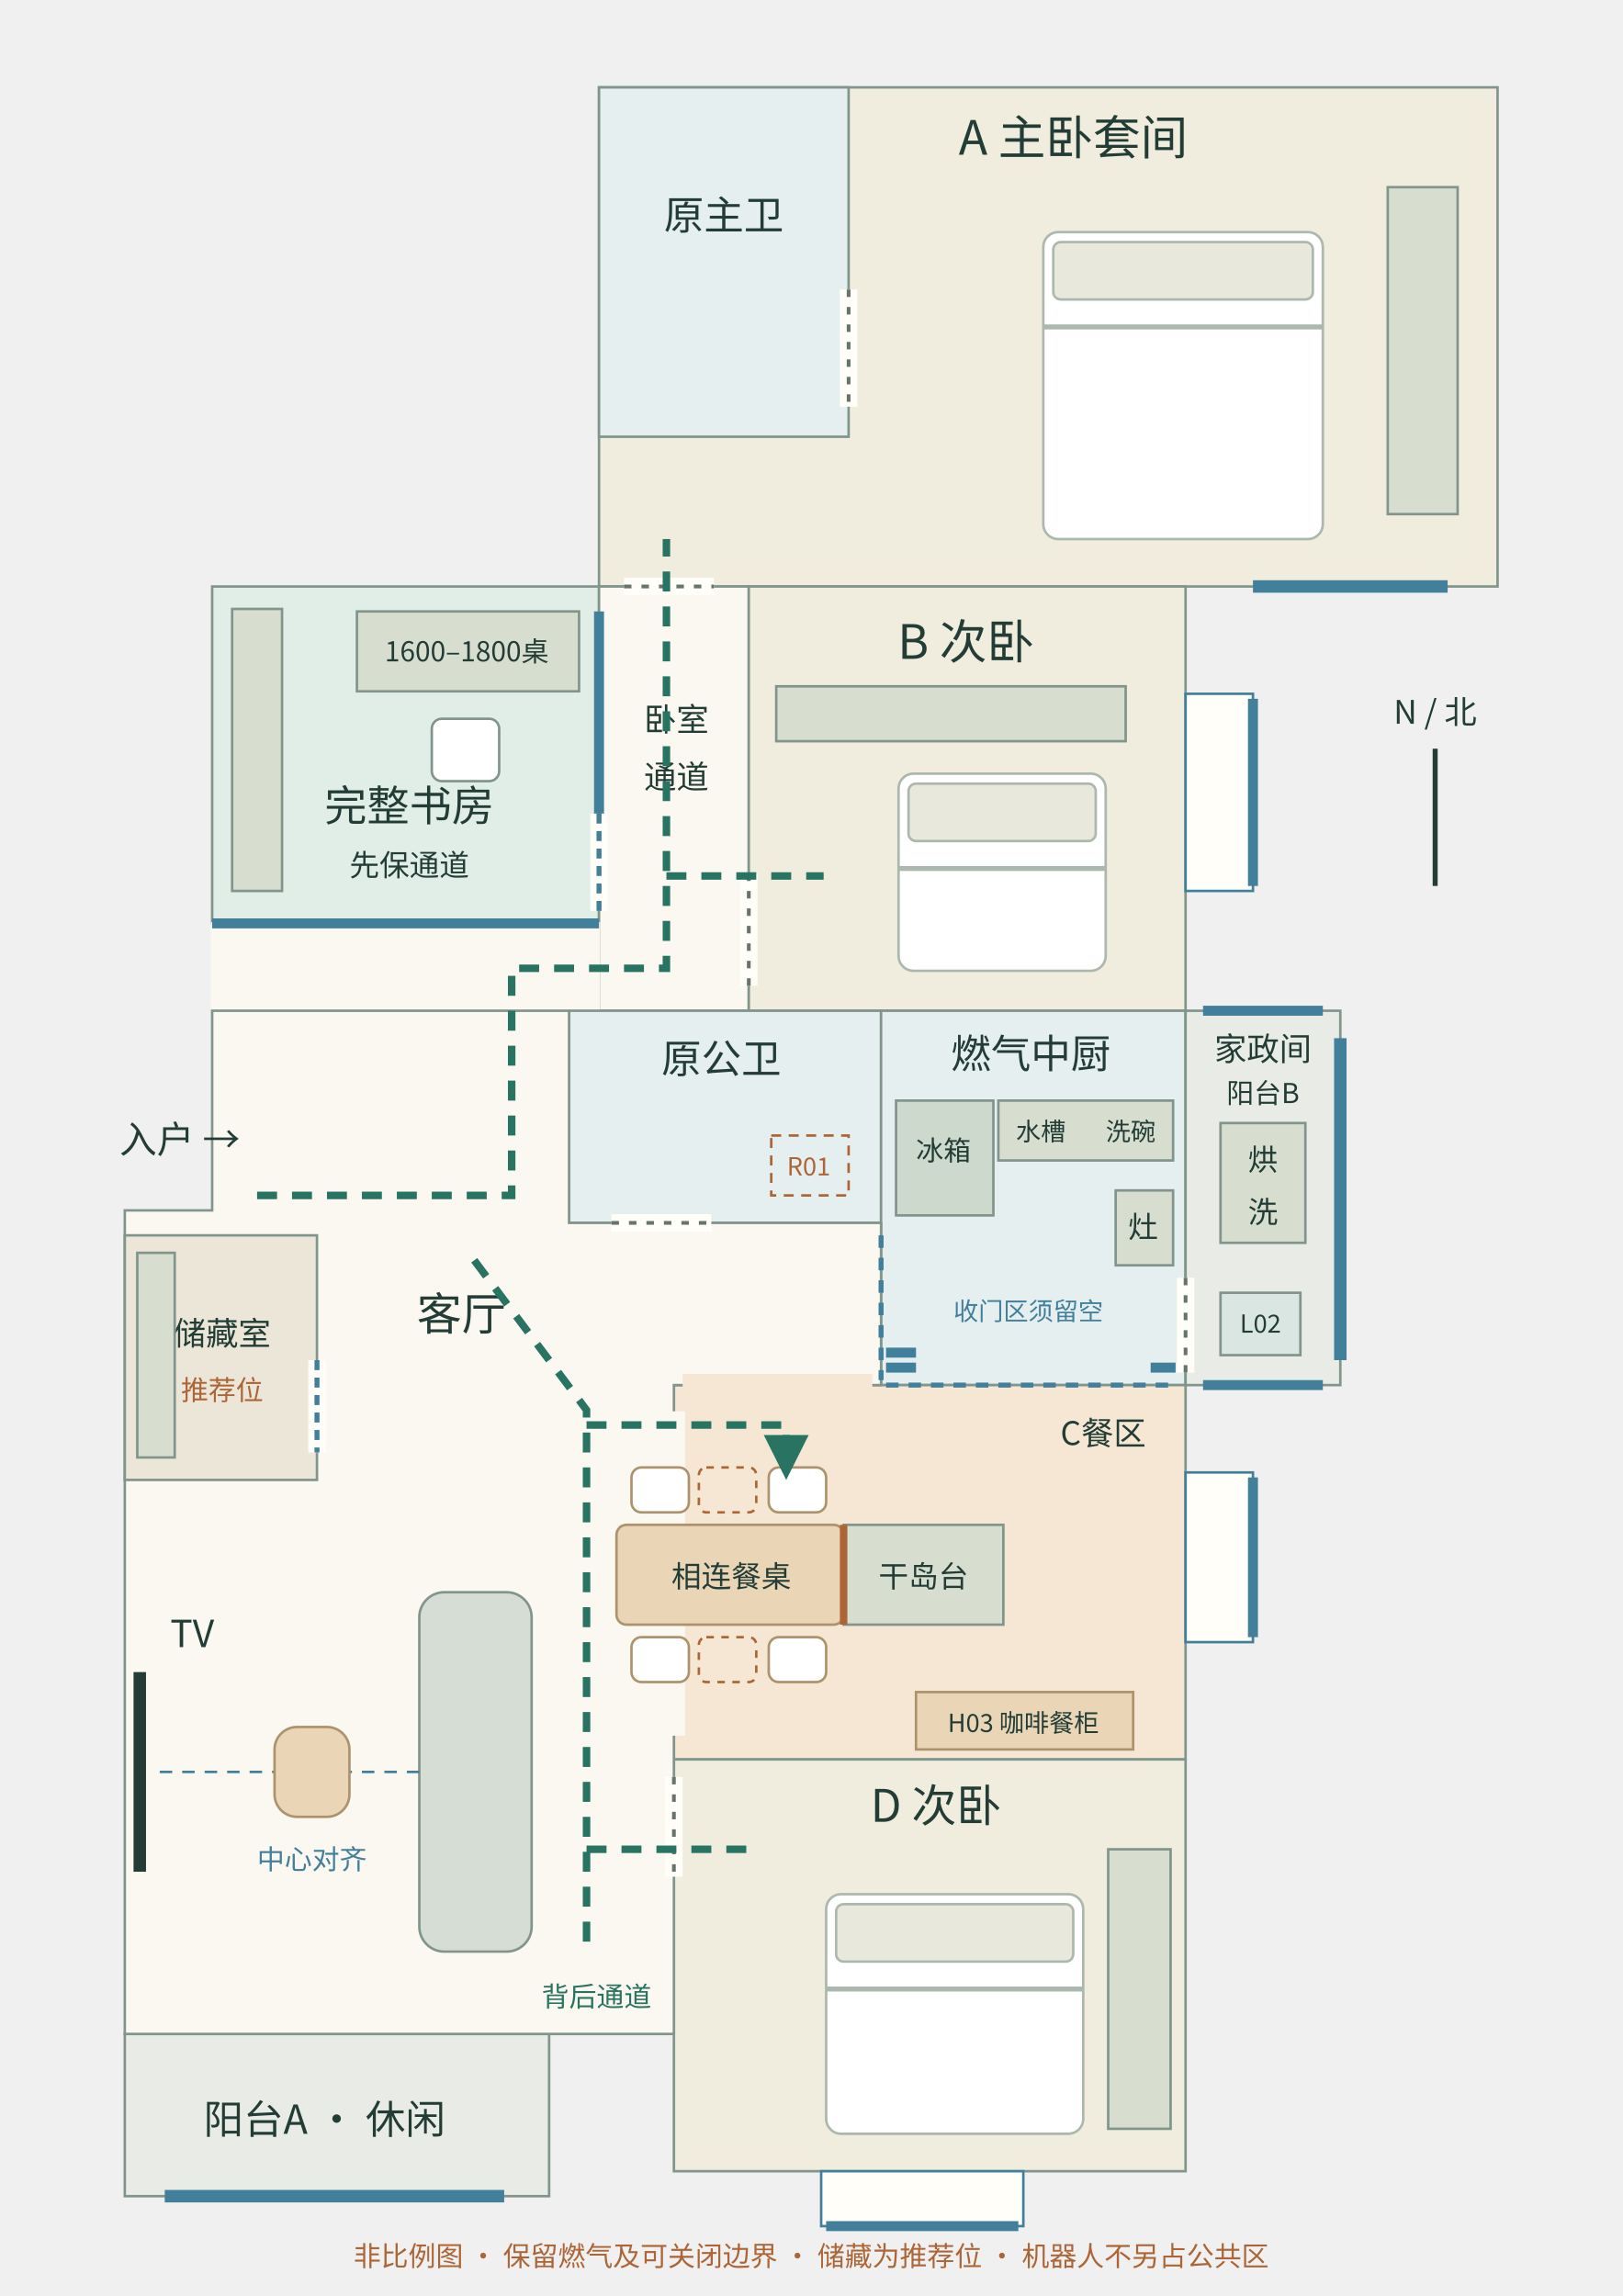
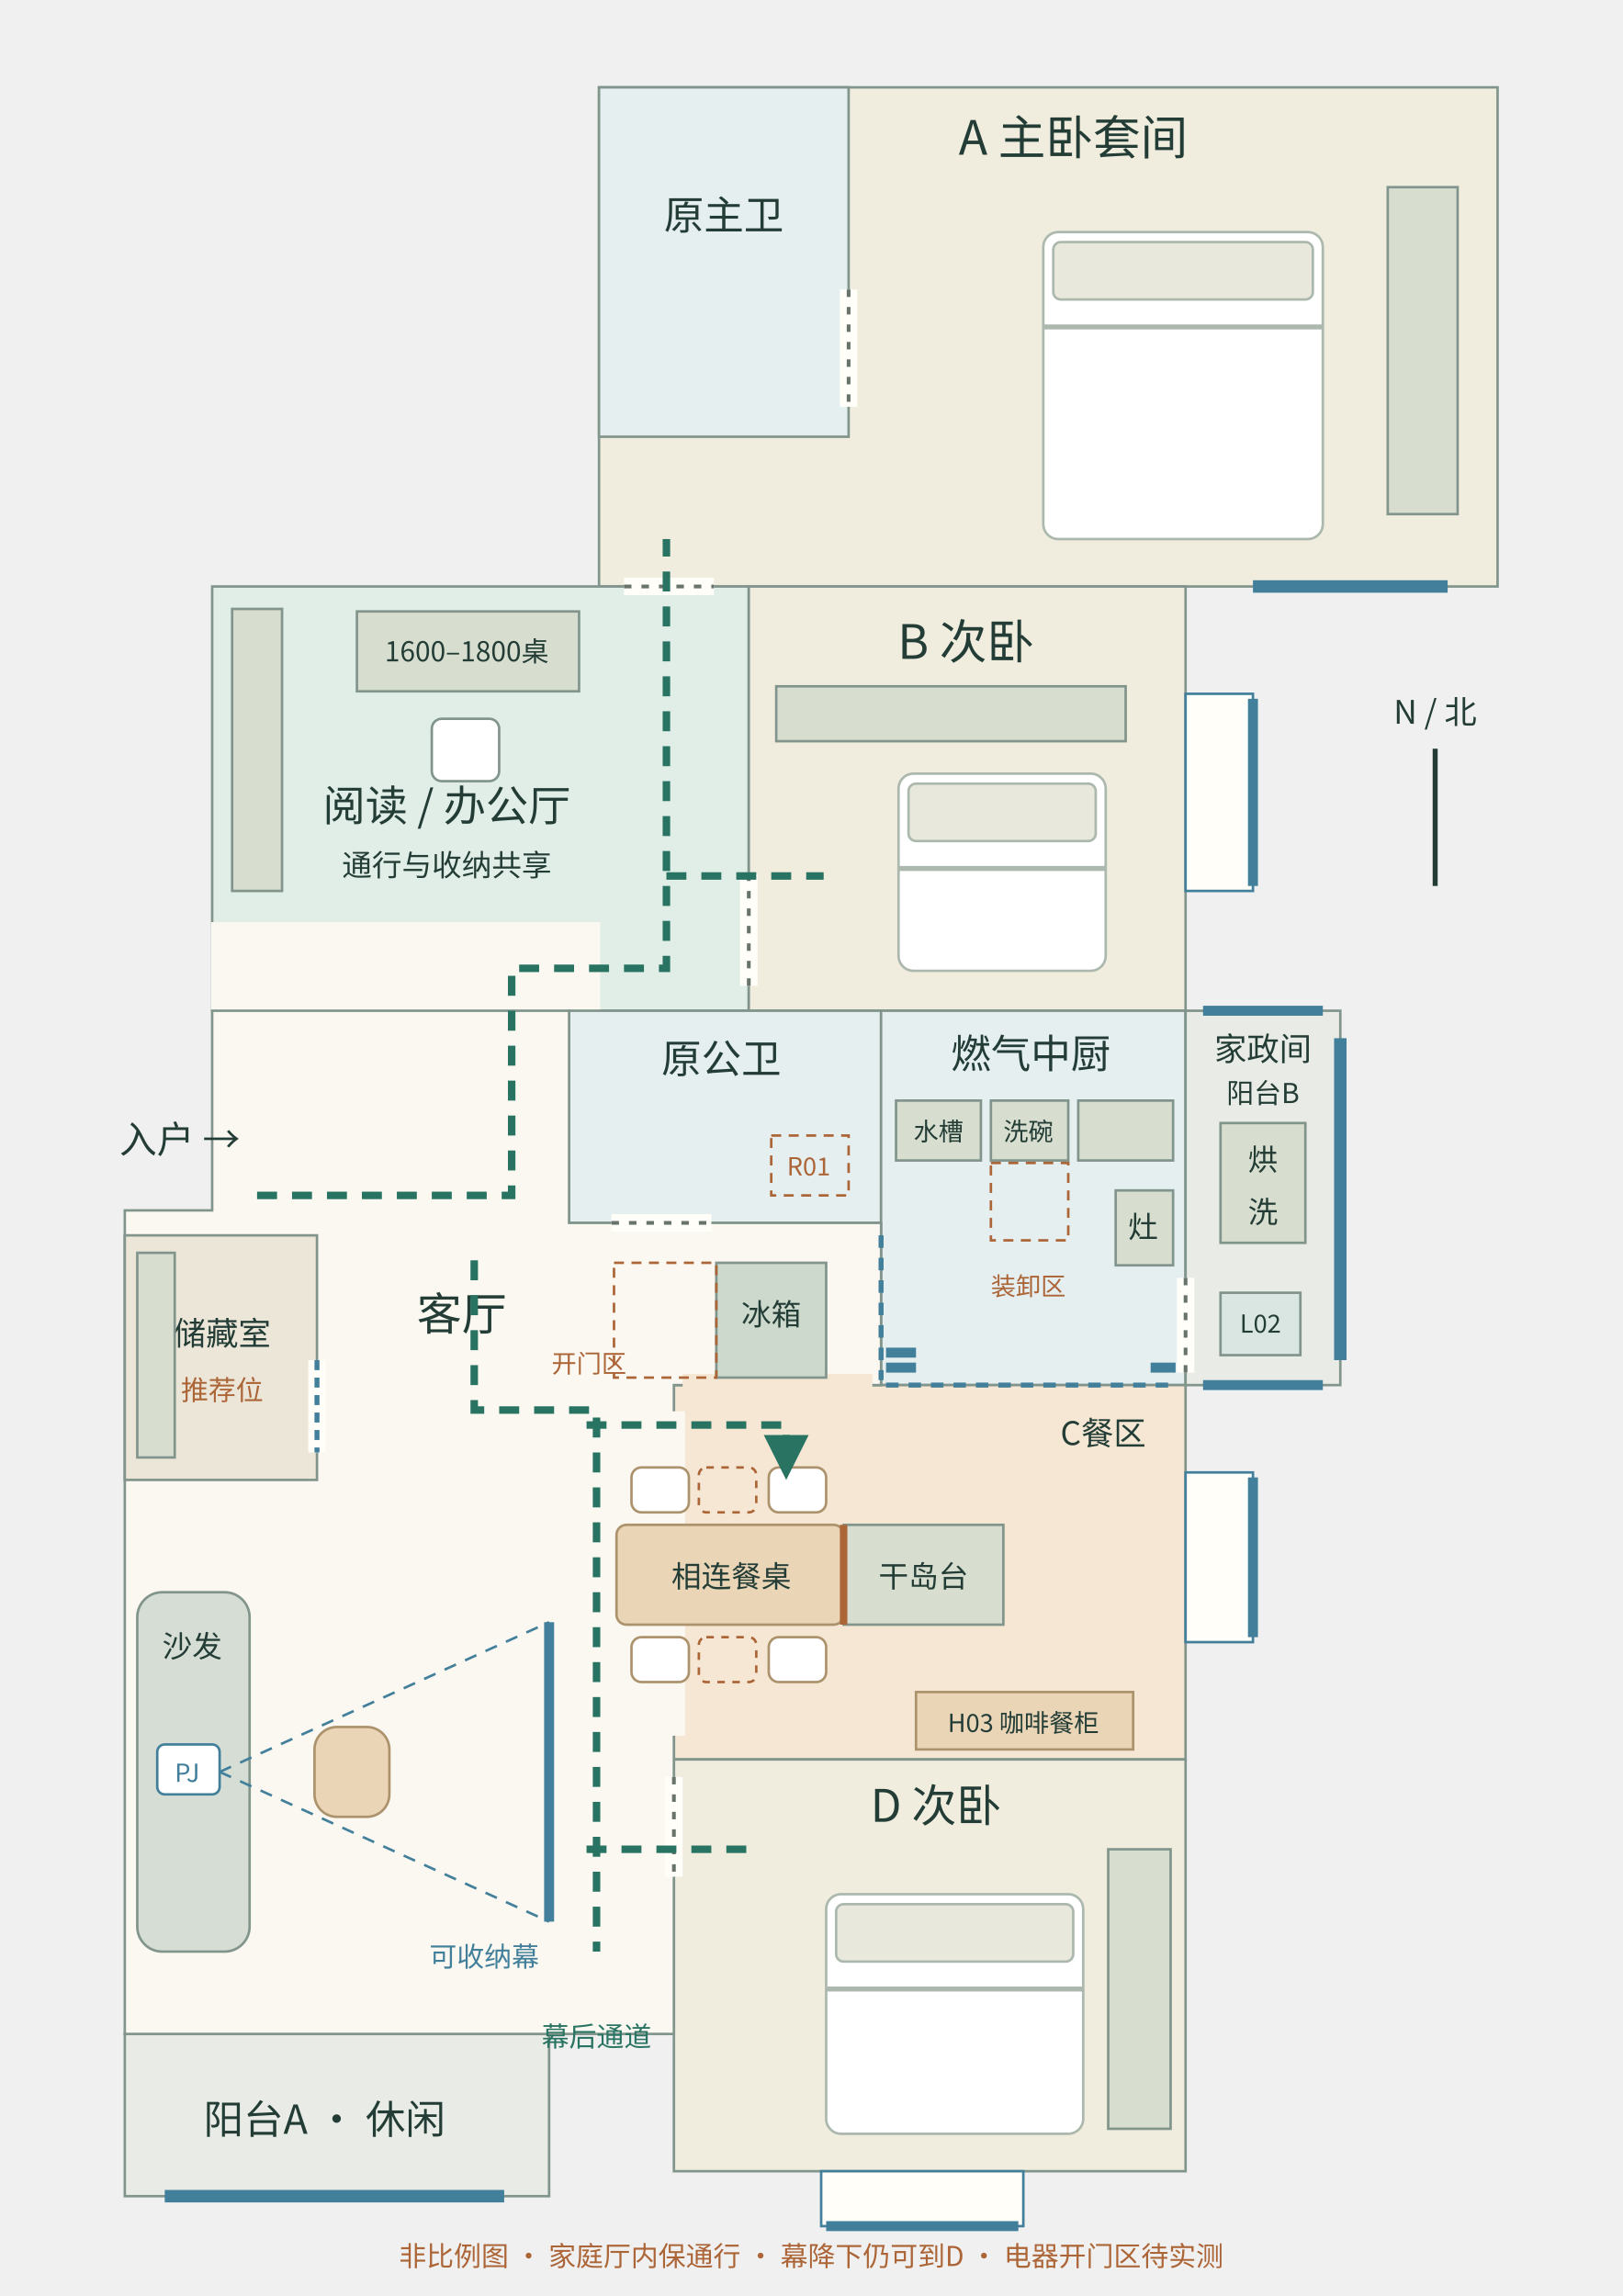
<svg xmlns="http://www.w3.org/2000/svg" viewBox="0 0 650 920" role="img" aria-labelledby="title desc">
  <defs>
    <marker id="arrow" markerWidth="7" markerHeight="7" refX="5" refY="3" orient="auto">
      <path d="M0,0 L6,3 L0,6" fill="#287361" />
    </marker>
  </defs>
  <g font-family="Microsoft YaHei, Noto Sans CJK SC, sans-serif">
    <rect x="240" y="35" width="360" height="200" rx="0" fill="#f0eddf" stroke="#82958c" />
    <rect x="240" y="35" width="100" height="140" rx="0" fill="#e5eff0" stroke="#82958c" />
-     <rect x="85" y="235" width="155" height="135" rx="0" fill="#e0eee7" stroke="#82958c" />
-     <rect x="240" y="235" width="60" height="170" rx="0" fill="#faf8f1" stroke="#82958c" />
+     <rect x="85" y="235" width="215" height="170" rx="0" fill="#e0eee7" stroke="#82958c" />
    <rect x="85" y="370" width="155" height="35" rx="0" fill="#faf8f1" stroke="#faf8f1" />
    <rect x="300" y="235" width="175" height="170" rx="0" fill="#f0eddf" stroke="#82958c" />
    <rect x="228" y="405" width="125" height="85" rx="0" fill="#e5eff0" stroke="#82958c" />
    <rect x="353" y="405" width="122" height="150" rx="0" fill="#e5eff0" stroke="#82958c" />
    <rect x="475" y="405" width="62" height="150" rx="0" fill="#e9ece6" stroke="#82958c" />
    <rect x="270" y="555" width="205" height="150" rx="0" fill="#f5e7d3" stroke="#82958c" />
    <rect x="270" y="705" width="205" height="165" rx="0" fill="#f0eddf" stroke="#82958c" />
    <rect x="50" y="815" width="170" height="65" rx="0" fill="#e9ece6" stroke="#82958c" />
    <path d="M85 405H228V490H353V555H270V815H50V485H85Z" fill="#faf8f1" stroke="#82958c" />
    <rect x="50" y="495" width="77" height="98" rx="0" fill="#ece6d9" stroke="#82958c" />
    <rect x="266" y="566" width="8" height="129" rx="0" fill="#faf8f1" stroke="#faf8f1" />
    <rect x="274" y="551" width="75" height="8" rx="0" fill="#f5e7d3" stroke="#f5e7d3" />
    <line x1="353" y1="495" x2="353" y2="553" stroke="#427f9a" stroke-width="2" stroke-dasharray="5 4" />
    <line x1="355" y1="555" x2="470" y2="555" stroke="#427f9a" stroke-width="2" stroke-dasharray="5 4" />
    <line x1="355" y1="548" x2="367" y2="548" stroke="#427f9a" stroke-width="4" stroke-dasharray="" />
    <line x1="355" y1="542" x2="367" y2="542" stroke="#427f9a" stroke-width="4" stroke-dasharray="" />
    <line x1="461" y1="548" x2="471" y2="548" stroke="#427f9a" stroke-width="4" stroke-dasharray="" />
    <text x="430" y="62" font-size="19" fill="#233d36" text-anchor="middle">A 主卧套间</text>
    <text x="290" y="92" font-size="16" fill="#233d36" text-anchor="middle">原主卫</text>
    <text x="387" y="264" font-size="19" fill="#233d36" text-anchor="middle">B 次卧</text>
-     <text x="164" y="329" font-size="17" fill="#233d36" text-anchor="middle">完整书房</text>
-     <text x="164" y="351" font-size="12" fill="#233d36" text-anchor="middle">先保通道</text>
-     <text x="271" y="293" font-size="13" fill="#233d36" text-anchor="middle">卧室</text>
-     <text x="271" y="316" font-size="13" fill="#233d36" text-anchor="middle">通道</text>
+     <text x="179" y="329" font-size="17" fill="#233d36" text-anchor="middle">阅读 / 办公厅</text>
+     <text x="179" y="351" font-size="12" fill="#233d36" text-anchor="middle">通行与收纳共享</text>
    <text x="289" y="430" font-size="16" fill="#233d36" text-anchor="middle">原公卫</text>
    <text x="413" y="428" font-size="16" fill="#233d36" text-anchor="middle">燃气中厨</text>
    <text x="506" y="425" font-size="13" fill="#233d36" text-anchor="middle">家政间</text>
    <text x="506" y="442" font-size="11" fill="#233d36" text-anchor="middle">阳台B</text>
    <text x="442" y="579" font-size="13" fill="#233d36" text-anchor="middle">C餐区</text>
    <text x="375" y="730" font-size="18" fill="#233d36" text-anchor="middle">D 次卧</text>
    <text x="185" y="533" font-size="18" fill="#233d36" text-anchor="middle">客厅</text>
    <text x="89" y="539" font-size="13" fill="#233d36" text-anchor="middle">储藏室</text>
    <text x="89" y="561" font-size="11" fill="#ac6537" text-anchor="middle">推荐位</text>
    <text x="130" y="855" font-size="16" fill="#233d36" text-anchor="middle">阳台A · 休闲</text>
    <text x="72" y="462" font-size="15" fill="#233d36" text-anchor="middle">入户 →</text>
    <line x1="502" y1="235" x2="580" y2="235" stroke="#427f9a" stroke-width="5" stroke-dasharray="" />
    <rect x="475" y="278" width="27" height="79" rx="0" fill="#fffef9" stroke="#427f9a" />
    <line x1="502" y1="280" x2="502" y2="355" stroke="#427f9a" stroke-width="4" stroke-dasharray="" />
    <rect x="475" y="590" width="27" height="68" rx="0" fill="#fffef9" stroke="#427f9a" />
    <line x1="502" y1="592" x2="502" y2="656" stroke="#427f9a" stroke-width="4" stroke-dasharray="" />
    <rect x="329" y="870" width="81" height="22" rx="0" fill="#fffef9" stroke="#427f9a" />
    <line x1="331" y1="892" x2="408" y2="892" stroke="#427f9a" stroke-width="4" stroke-dasharray="" />
    <line x1="537" y1="416" x2="537" y2="545" stroke="#427f9a" stroke-width="5" stroke-dasharray="" />
    <line x1="482" y1="405" x2="530" y2="405" stroke="#427f9a" stroke-width="4" stroke-dasharray="" />
    <line x1="482" y1="555" x2="530" y2="555" stroke="#427f9a" stroke-width="4" stroke-dasharray="" />
    <line x1="66" y1="880" x2="202" y2="880" stroke="#427f9a" stroke-width="5" stroke-dasharray="" />
    <line x1="575" y1="355" x2="575" y2="300" stroke="#233d36" stroke-width="2" stroke-dasharray="" />
    <text x="575" y="290" font-size="13" fill="#233d36" text-anchor="middle">N / 北</text>
    <line x1="250" y1="235" x2="286" y2="235" stroke="#fffef9" stroke-width="7" stroke-dasharray="" />
    <line x1="250" y1="235" x2="286" y2="235" stroke="#68736b" stroke-width="1.5" stroke-dasharray="3 4" />
    <line x1="340" y1="116" x2="340" y2="163" stroke="#fffef9" stroke-width="7" stroke-dasharray="" />
    <line x1="340" y1="116" x2="340" y2="163" stroke="#68736b" stroke-width="1.5" stroke-dasharray="3 4" />
    <line x1="300" y1="350" x2="300" y2="395" stroke="#fffef9" stroke-width="7" stroke-dasharray="" />
    <line x1="300" y1="350" x2="300" y2="395" stroke="#68736b" stroke-width="1.5" stroke-dasharray="3 4" />
    <line x1="245" y1="490" x2="285" y2="490" stroke="#fffef9" stroke-width="7" stroke-dasharray="" />
    <line x1="245" y1="490" x2="285" y2="490" stroke="#68736b" stroke-width="1.5" stroke-dasharray="3 4" />
    <line x1="475" y1="512" x2="475" y2="550" stroke="#fffef9" stroke-width="7" stroke-dasharray="" />
    <line x1="475" y1="512" x2="475" y2="550" stroke="#68736b" stroke-width="1.5" stroke-dasharray="3 4" />
    <line x1="270" y1="712" x2="270" y2="752" stroke="#fffef9" stroke-width="7" stroke-dasharray="" />
    <line x1="270" y1="712" x2="270" y2="752" stroke="#68736b" stroke-width="1.5" stroke-dasharray="3 4" />
    <line x1="127" y1="545" x2="127" y2="582" stroke="#fffef9" stroke-width="7" stroke-dasharray="" />
    <line x1="127" y1="545" x2="127" y2="582" stroke="#427f9a" stroke-width="2" stroke-dasharray="4 3" />
-     <line x1="240" y1="326" x2="240" y2="365" stroke="#fffef9" stroke-width="7" stroke-dasharray="" />
-     <line x1="240" y1="326" x2="240" y2="365" stroke="#427f9a" stroke-width="2" stroke-dasharray="4 3" />
    <rect x="418" y="93" width="112" height="123" rx="6" fill="#fff" stroke="#acb8ad" />
    <rect x="422" y="97" width="104" height="23" rx="3" fill="#e9e8dc" stroke="#acb8ad" />
    <line x1="418" y1="131" x2="530" y2="131" stroke="#acb8ad" stroke-width="2" stroke-dasharray="" />
    <rect x="556" y="75" width="28" height="131" rx="0" fill="#d8decf" stroke="#82958c" />
    <rect x="360" y="310" width="83" height="79" rx="6" fill="#fff" stroke="#acb8ad" />
    <rect x="364" y="314" width="75" height="23" rx="3" fill="#e9e8dc" stroke="#acb8ad" />
    <line x1="360" y1="348" x2="443" y2="348" stroke="#acb8ad" stroke-width="2" stroke-dasharray="" />
    <rect x="311" y="275" width="140" height="22" rx="0" fill="#d8decf" stroke="#82958c" />
    <rect x="331" y="759" width="103" height="96" rx="6" fill="#fff" stroke="#acb8ad" />
    <rect x="335" y="763" width="95" height="23" rx="3" fill="#e9e8dc" stroke="#acb8ad" />
    <line x1="331" y1="797" x2="434" y2="797" stroke="#acb8ad" stroke-width="2" stroke-dasharray="" />
    <rect x="444" y="741" width="25" height="112" rx="0" fill="#d8decf" stroke="#82958c" />
    <rect x="143" y="245" width="89" height="32" rx="0" fill="#d8decf" stroke="#82958c" />
    <text x="187" y="265" font-size="11" fill="#233d36" text-anchor="middle">1600–1800桌</text>
    <rect x="93" y="244" width="20" height="113" rx="0" fill="#d8decf" stroke="#82958c" />
    <rect x="173" y="288" width="27" height="25" rx="4" fill="#fff" stroke="#82958c" />
-     <line x1="240" y1="245" x2="240" y2="326" stroke="#427f9a" stroke-width="4" stroke-dasharray="" />
-     <line x1="85" y1="370" x2="240" y2="370" stroke="#427f9a" stroke-width="4" stroke-dasharray="" />
    <rect x="55" y="502" width="15" height="82" rx="0" fill="#d8decf" stroke="#82958c" />
-     <rect x="359" y="441" width="39" height="46" rx="0" fill="#ccd9cc" stroke="#82958c" />
-     <text x="378" y="465" font-size="11" fill="#233d36" text-anchor="middle">冰箱</text>
-     <rect x="400" y="441" width="70" height="24" rx="0" fill="#d8decf" stroke="#82958c" />
-     <text x="417" y="457" font-size="10" fill="#233d36" text-anchor="middle">水槽</text>
-     <text x="453" y="457" font-size="10" fill="#233d36" text-anchor="middle">洗碗</text>
+     <rect x="359" y="441" width="34" height="24" rx="0" fill="#d8decf" stroke="#82958c" />
+     <text x="376" y="457" font-size="10" fill="#233d36" text-anchor="middle">水槽</text>
+     <rect x="397" y="441" width="31" height="24" rx="0" fill="#d8decf" stroke="#82958c" />
+     <text x="412" y="457" font-size="10" fill="#233d36" text-anchor="middle">洗碗</text>
+     <rect x="432" y="441" width="38" height="24" rx="0" fill="#d8decf" stroke="#82958c" />
    <rect x="447" y="477" width="23" height="30" rx="0" fill="#d8decf" stroke="#82958c" />
    <text x="458" y="496" font-size="12" fill="#233d36" text-anchor="middle">灶</text>
-     <text x="412" y="529" font-size="10" fill="#427f9a" text-anchor="middle">收门区须留空</text>
+     <rect x="397" y="466" width="31" height="31" rx="0" fill="none" stroke="#ac6537" stroke-dasharray="4 3" />
+     <text x="412" y="519" font-size="10" fill="#ac6537" text-anchor="middle">装卸区</text>
+     <rect x="287" y="506" width="44" height="46" rx="0" fill="#ccd9cc" stroke="#82958c" />
+     <text x="309" y="531" font-size="12" fill="#233d36" text-anchor="middle">冰箱</text>
+     <rect x="246" y="506" width="41" height="46" rx="0" fill="none" stroke="#ac6537" stroke-dasharray="4 3" />
+     <text x="236" y="550" font-size="10" fill="#ac6537" text-anchor="middle">开门区</text>
    <rect x="489" y="450" width="34" height="48" rx="0" fill="#d8decf" stroke="#82958c" />
    <text x="506" y="469" font-size="12" fill="#233d36" text-anchor="middle">烘</text>
    <text x="506" y="490" font-size="12" fill="#233d36" text-anchor="middle">洗</text>
    <rect x="489" y="518" width="32" height="25" rx="0" fill="#d9e6e2" stroke="#82958c" />
    <text x="505" y="534" font-size="10" fill="#233d36" text-anchor="middle">L02</text>
    <rect x="309" y="455" width="31" height="24" rx="0" fill="none" stroke="#ac6537" stroke-dasharray="4 3" />
    <text x="324" y="471" font-size="10" fill="#ac6537" text-anchor="middle">R01</text>
    <rect x="247" y="611" width="91" height="40" rx="4" fill="#ead5b7" stroke="#ac936d" />
    <rect x="338" y="611" width="64" height="40" rx="0" fill="#d8decf" stroke="#82958c" />
    <text x="293" y="636" font-size="12" fill="#233d36" text-anchor="middle">相连餐桌</text>
    <text x="370" y="636" font-size="12" fill="#233d36" text-anchor="middle">干岛台</text>
    <line x1="338" y1="611" x2="338" y2="651" stroke="#ac6537" stroke-width="3" stroke-dasharray="" />
    <rect x="253" y="588" width="23" height="18" rx="4" fill="#fff" stroke="#ac936d" />
    <rect x="253" y="656" width="23" height="18" rx="4" fill="#fff" stroke="#ac936d" />
    <rect x="308" y="588" width="23" height="18" rx="4" fill="#fff" stroke="#ac936d" />
    <rect x="308" y="656" width="23" height="18" rx="4" fill="#fff" stroke="#ac936d" />
    <rect x="280" y="588" width="23" height="18" rx="3" fill="none" stroke="#ac6537" stroke-dasharray="3 3" />
    <rect x="280" y="656" width="23" height="18" rx="3" fill="none" stroke="#ac6537" stroke-dasharray="3 3" />
    <rect x="367" y="678" width="87" height="23" rx="0" fill="#ead5b7" stroke="#ac936d" />
    <text x="410" y="694" font-size="10" fill="#233d36" text-anchor="middle">H03 咖啡餐柜</text>
-     <rect x="168" y="638" width="45" height="144" rx="10" fill="#d5ddd5" stroke="#82958c" />
-     <line x1="56" y1="670" x2="56" y2="750" stroke="#233d36" stroke-width="5" stroke-dasharray="" />
-     <text x="77" y="660" font-size="15" fill="#233d36" text-anchor="middle">TV</text>
-     <line x1="64" y1="710" x2="168" y2="710" stroke="#427f9a" stroke-width="1" stroke-dasharray="5 4" />
-     <rect x="110" y="692" width="30" height="36" rx="9" fill="#ead5b7" stroke="#ac936d" />
-     <text x="125" y="749" font-size="11" fill="#427f9a" text-anchor="middle">中心对齐</text>
-     <text x="239" y="804" font-size="11" fill="#287361" text-anchor="middle">背后通道</text>
-     <path d="M103 479 H205 V388 H267 V216 M267 351 H330 M190 505 L235 565 V782 M235 741 H300 M235 571 H315 V590" fill="none" stroke="#287361" stroke-width="3" stroke-dasharray="8 6" marker-end="url(#arrow)" />
-     <text x="325" y="908" font-size="11" fill="#ac6537" text-anchor="middle">非比例图 · 保留燃气及可关闭边界 · 储藏为推荐位 · 机器人不另占公共区</text>
+     <rect x="55" y="638" width="45" height="144" rx="10" fill="#d5ddd5" stroke="#82958c" />
+     <text x="77" y="664" font-size="12" fill="#233d36" text-anchor="middle">沙发</text>
+     <rect x="63" y="699" width="25" height="20" rx="3" fill="#fff" stroke="#427f9a" />
+     <text x="75" y="714" font-size="10" fill="#427f9a" text-anchor="middle">PJ</text>
+     <line x1="88" y1="710" x2="220" y2="650" stroke="#427f9a" stroke-width="1" stroke-dasharray="5 4" />
+     <line x1="88" y1="710" x2="220" y2="770" stroke="#427f9a" stroke-width="1" stroke-dasharray="5 4" />
+     <line x1="220" y1="650" x2="220" y2="770" stroke="#427f9a" stroke-width="4" stroke-dasharray="" />
+     <text x="194" y="788" font-size="11" fill="#427f9a" text-anchor="middle">可收纳幕</text>
+     <rect x="126" y="692" width="30" height="36" rx="9" fill="#ead5b7" stroke="#ac936d" />
+     <text x="239" y="820" font-size="11" fill="#287361" text-anchor="middle">幕后通道</text>
+     <path d="M103 479 H205 V388 H267 V216 M267 351 H330 M190 505 V565 H239 V782 M235 741 H300 M235 571 H315 V590" fill="none" stroke="#287361" stroke-width="3" stroke-dasharray="8 6" marker-end="url(#arrow)" />
+     <text x="325" y="908" font-size="11" fill="#ac6537" text-anchor="middle">非比例图 · 家庭厅内保通行 · 幕降下仍可到D · 电器开门区待实测</text>
  </g>
</svg>
